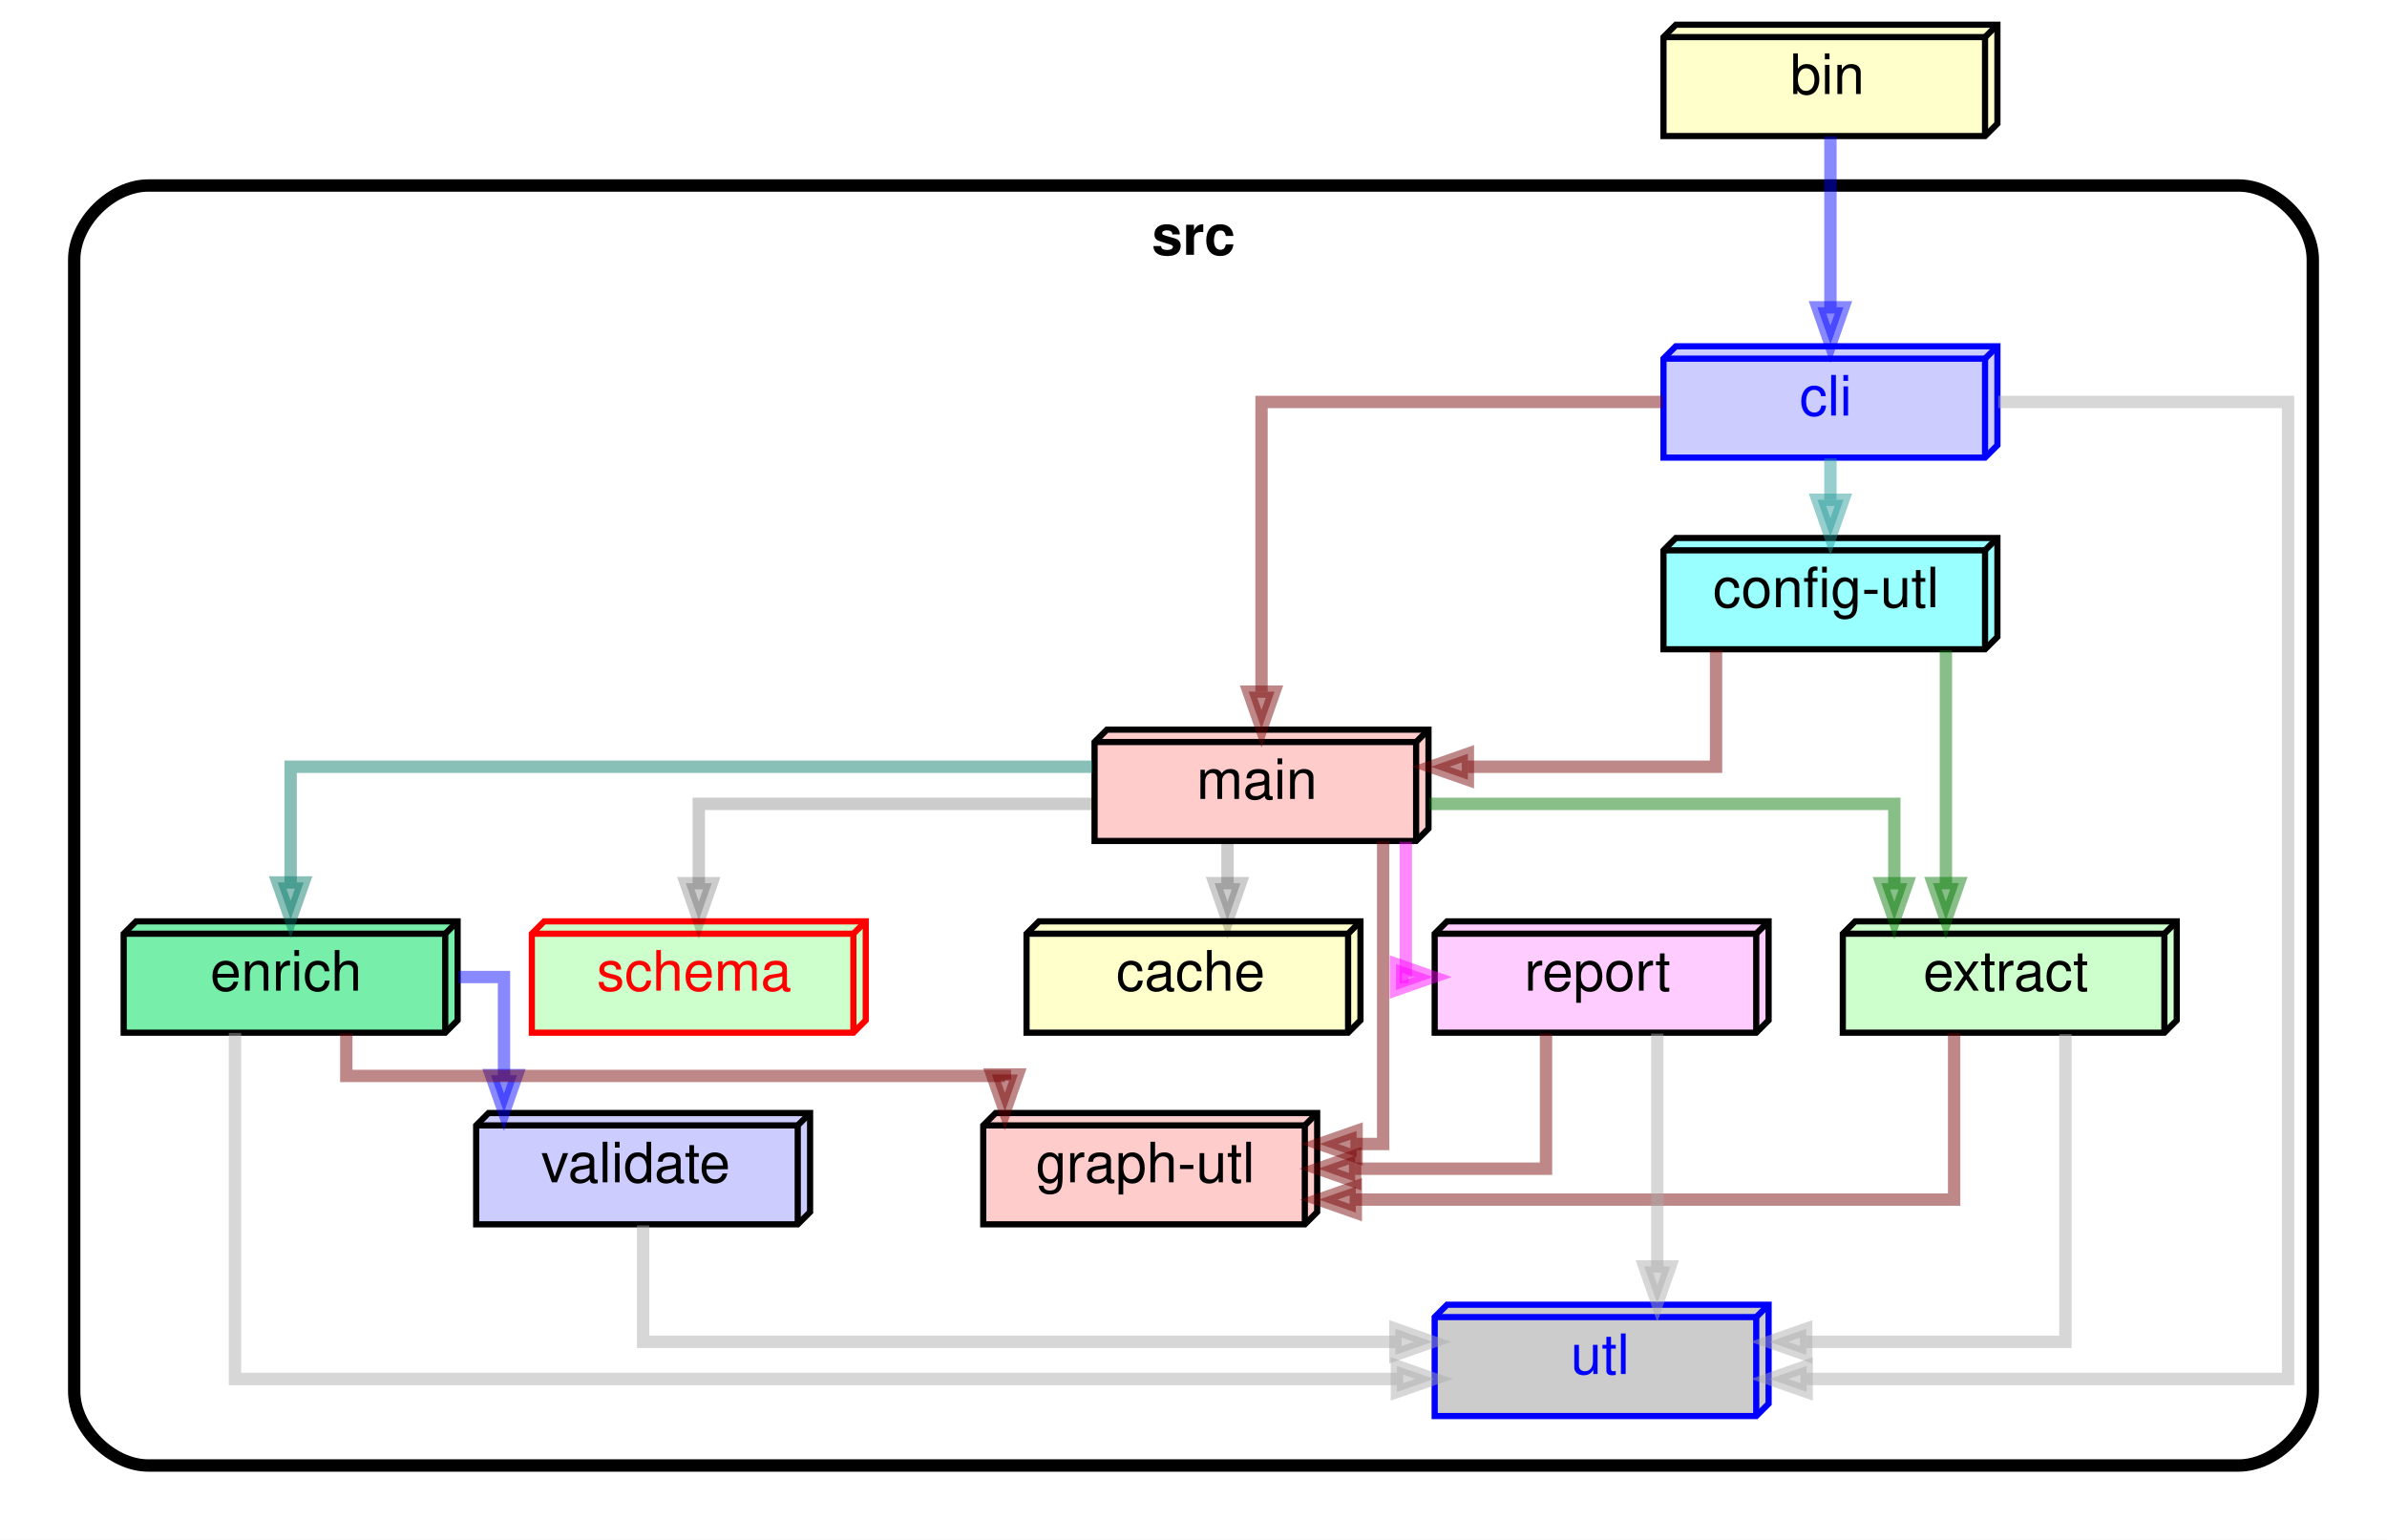
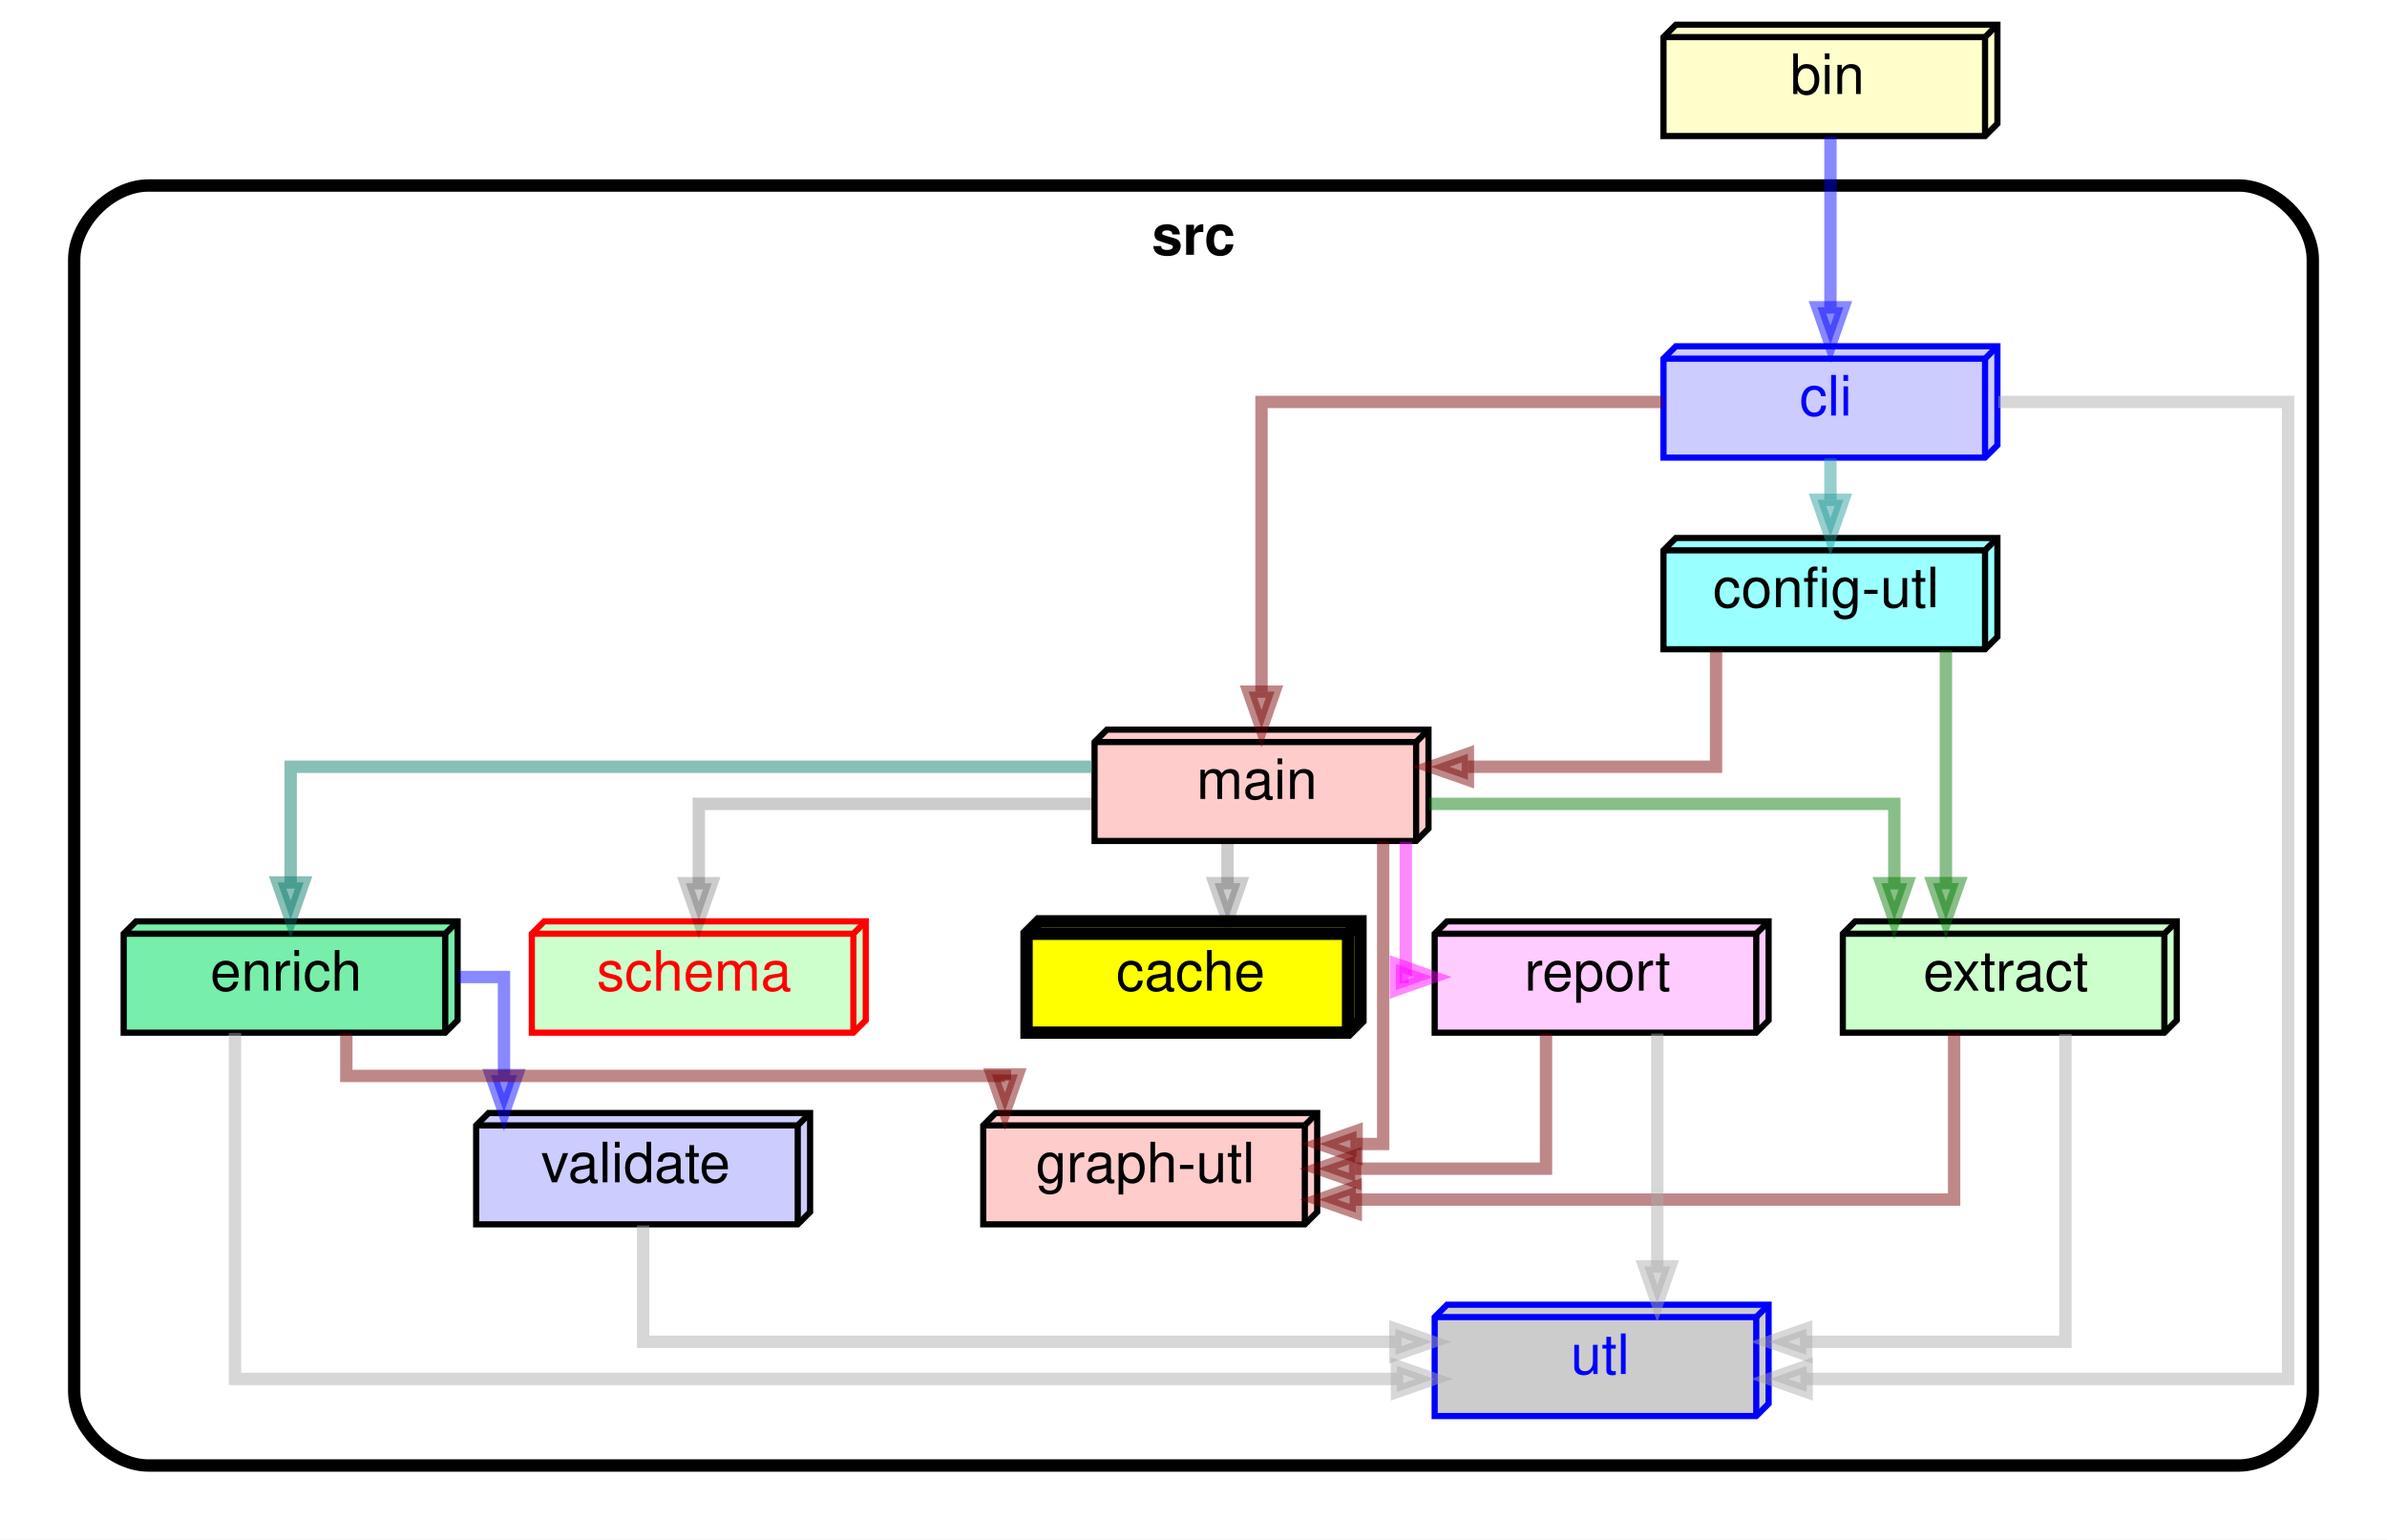
<svg xmlns="http://www.w3.org/2000/svg" xmlns:xlink="http://www.w3.org/1999/xlink" width="386pt" height="249pt" viewBox="0.00 0.00 386.00 249.00">
  <g id="graph0" class="graph" transform="scale(1 1) rotate(0) translate(4 245)">
    <polygon fill="white" stroke="none" points="-4,4 -4,-245 382,-245 382,4 -4,4" />
    <g id="clust1" class="cluster">
      <path fill="#ffffff" stroke="black" stroke-width="2" d="M20,-8C20,-8 358,-8 358,-8 364,-8 370,-14 370,-20 370,-20 370,-203 370,-203 370,-209 364,-215 358,-215 358,-215 20,-215 20,-215 14,-215 8,-209 8,-203 8,-203 8,-20 8,-20 8,-14 14,-8 20,-8" />
      <text text-anchor="middle" x="189" y="-203.8" font-family="Helvetica,sans-Serif" font-weight="bold" font-size="9.00">src</text>
    </g>
    <g id="node1" class="node">
      <g id="a_node1">
        <a xlink:href="https://github.com/sverweij/dependency-cruiser/blob/develop/bin/" xlink:title="bin">
          <polygon fill="#ffffcc" stroke="black" points="319,-241 267,-241 265,-239 265,-223 317,-223 319,-225 319,-241" />
          <polyline fill="none" stroke="black" points="317,-239 265,-239" />
          <polyline fill="none" stroke="black" points="317,-239 317,-223" />
          <polyline fill="none" stroke="black" points="317,-239 319,-241" />
          <text text-anchor="start" x="285.5" y="-229.8" font-family="Helvetica,sans-Serif" font-size="9.00">bin</text>
        </a>
      </g>
    </g>
    <g id="node2" class="node">
      <g id="a_node2">
        <a xlink:href="https://github.com/sverweij/dependency-cruiser/blob/develop/src/cli" xlink:title="not-reachable-from-folder-index">
          <polygon fill="#ccccff" stroke="blue" points="319,-189 267,-189 265,-187 265,-171 317,-171 319,-173 319,-189" />
          <polyline fill="none" stroke="blue" points="317,-187 265,-187" />
          <polyline fill="none" stroke="blue" points="317,-187 317,-171" />
          <polyline fill="none" stroke="blue" points="317,-187 319,-189" />
          <text text-anchor="start" x="287" y="-177.8" font-family="Helvetica,sans-Serif" font-size="9.00" fill="blue">cli</text>
        </a>
      </g>
    </g>
    <g id="edge1" class="edge">
      <path fill="none" stroke="#0000ff" stroke-width="2" stroke-opacity="0.467" d="M292,-222.94C292,-222.94 292,-195.3 292,-195.3" />
      <polygon fill="#0000ff" fill-opacity="0.467" stroke="#0000ff" stroke-width="2" stroke-opacity="0.467" points="294.1,-195.3 292,-189.3 289.9,-195.3 294.1,-195.3" />
    </g>
    <g id="node4" class="node">
      <g id="a_node4">
        <a xlink:href="https://github.com/sverweij/dependency-cruiser/blob/develop/src/config-utl" xlink:title="config-utl">
          <polygon fill="#99ffff" stroke="black" points="319,-158 267,-158 265,-156 265,-140 317,-140 319,-142 319,-158" />
          <polyline fill="none" stroke="black" points="317,-156 265,-156" />
          <polyline fill="none" stroke="black" points="317,-156 317,-140" />
          <polyline fill="none" stroke="black" points="317,-156 319,-158" />
          <text text-anchor="start" x="273" y="-146.8" font-family="Helvetica,sans-Serif" font-size="9.00">config-utl</text>
        </a>
      </g>
    </g>
    <g id="edge2" class="edge">
      <path fill="none" stroke="#229999" stroke-width="2" stroke-opacity="0.467" d="M292,-170.87C292,-170.87 292,-164.18 292,-164.18" />
      <polygon fill="#229999" fill-opacity="0.467" stroke="#229999" stroke-width="2" stroke-opacity="0.467" points="294.1,-164.18 292,-158.18 289.9,-164.18 294.1,-164.18" />
    </g>
    <g id="node5" class="node">
      <g id="a_node5">
        <a xlink:href="https://github.com/sverweij/dependency-cruiser/blob/develop/src/main" xlink:title="main">
          <polygon fill="#ffcccc" stroke="black" points="227,-127 175,-127 173,-125 173,-109 225,-109 227,-111 227,-127" />
          <polyline fill="none" stroke="black" points="225,-125 173,-125" />
          <polyline fill="none" stroke="black" points="225,-125 225,-109" />
          <polyline fill="none" stroke="black" points="225,-125 227,-127" />
          <text text-anchor="start" x="189.5" y="-115.8" font-family="Helvetica,sans-Serif" font-size="9.00">main</text>
        </a>
      </g>
    </g>
    <g id="edge3" class="edge">
      <path fill="none" stroke="#770000" stroke-width="2" stroke-opacity="0.467" d="M264.89,-180C237.76,-180 200,-180 200,-180 200,-180 200,-133.15 200,-133.15" />
      <polygon fill="#770000" fill-opacity="0.467" stroke="#770000" stroke-width="2" stroke-opacity="0.467" points="202.1,-133.15 200,-127.15 197.9,-133.15 202.1,-133.15" />
    </g>
    <g id="node6" class="node">
      <g id="a_node6">
        <a xlink:href="https://github.com/sverweij/dependency-cruiser/blob/develop/src/utl" xlink:title="utl-module-not-shared-enough">
          <polygon fill="#cccccc" stroke="blue" points="282,-34 230,-34 228,-32 228,-16 280,-16 282,-18 282,-34" />
          <polyline fill="none" stroke="blue" points="280,-32 228,-32" />
          <polyline fill="none" stroke="blue" points="280,-32 280,-16" />
          <polyline fill="none" stroke="blue" points="280,-32 282,-34" />
          <text text-anchor="start" x="250" y="-22.8" font-family="Helvetica,sans-Serif" font-size="9.00" fill="blue">utl</text>
        </a>
      </g>
    </g>
    <g id="edge4" class="edge">
      <path fill="none" stroke="#aaaaaa" stroke-width="2" stroke-opacity="0.467" d="M319.13,-180C340.25,-180 366,-180 366,-180 366,-180 366,-22 366,-22 366,-22 288.15,-22 288.15,-22" />
      <polygon fill="#aaaaaa" fill-opacity="0.467" stroke="#aaaaaa" stroke-width="2" stroke-opacity="0.467" points="288.15,-19.9 282.15,-22 288.15,-24.1 288.15,-19.9" />
    </g>
    <g id="node3" class="node">
      <g id="a_node3">
        <a xlink:href="https://github.com/sverweij/dependency-cruiser/blob/develop/src/cache" xlink:title="cache">
-           <polygon fill="#ffffcc" stroke="black" points="216,-96 164,-96 162,-94 162,-78 214,-78 216,-80 216,-96" />
-           <polyline fill="none" stroke="black" points="214,-94 162,-94" />
-           <polyline fill="none" stroke="black" points="214,-94 214,-78" />
-           <polyline fill="none" stroke="black" points="214,-94 216,-96" />
+           <polygon fill="yellow" stroke="black" stroke-width="2" points="216,-96 164,-96 162,-94 162,-78 214,-78 216,-80 216,-96" />
+           <polyline fill="none" stroke="black" stroke-width="2" points="214,-94 162,-94" />
+           <polyline fill="none" stroke="black" stroke-width="2" points="214,-94 214,-78" />
+           <polyline fill="none" stroke="black" stroke-width="2" points="214,-94 216,-96" />
          <text text-anchor="start" x="176.5" y="-84.8" font-family="Helvetica,sans-Serif" font-size="9.00">cache</text>
        </a>
      </g>
    </g>
    <g id="edge6" class="edge">
      <path fill="none" stroke="#770000" stroke-width="2" stroke-opacity="0.467" d="M273.5,-139.83C273.5,-131.67 273.5,-121 273.5,-121 273.5,-121 233.37,-121 233.37,-121" />
      <polygon fill="#770000" fill-opacity="0.467" stroke="#770000" stroke-width="2" stroke-opacity="0.467" points="233.37,-118.9 227.37,-121 233.37,-123.1 233.37,-118.9" />
    </g>
    <g id="node7" class="node">
      <g id="a_node7">
        <a xlink:href="https://github.com/sverweij/dependency-cruiser/blob/develop/src/extract" xlink:title="extract">
          <polygon fill="#ccffcc" stroke="black" points="348,-96 296,-96 294,-94 294,-78 346,-78 348,-80 348,-96" />
          <polyline fill="none" stroke="black" points="346,-94 294,-94" />
          <polyline fill="none" stroke="black" points="346,-94 346,-78" />
          <polyline fill="none" stroke="black" points="346,-94 348,-96" />
          <text text-anchor="start" x="307" y="-84.8" font-family="Helvetica,sans-Serif" font-size="9.00">extract</text>
        </a>
      </g>
    </g>
    <g id="edge5" class="edge">
      <path fill="none" stroke="#007700" stroke-width="2" stroke-opacity="0.467" d="M310.67,-139.85C310.67,-139.85 310.67,-102.19 310.67,-102.19" />
      <polygon fill="#007700" fill-opacity="0.467" stroke="#007700" stroke-width="2" stroke-opacity="0.467" points="312.77,-102.19 310.67,-96.19 308.57,-102.19 312.77,-102.19" />
    </g>
    <g id="edge12" class="edge">
      <path fill="none" stroke="#000000" stroke-width="2" stroke-opacity="0.2" d="M194.5,-108.87C194.5,-108.87 194.5,-102.18 194.5,-102.18" />
      <polygon fill="#000000" fill-opacity="0.2" stroke="#000000" stroke-width="2" stroke-opacity="0.2" points="196.6,-102.18 194.5,-96.18 192.4,-102.18 196.6,-102.18" />
    </g>
    <g id="edge14" class="edge">
      <path fill="none" stroke="#007700" stroke-width="2" stroke-opacity="0.467" d="M227.15,-115C257.47,-115 302.33,-115 302.33,-115 302.33,-115 302.33,-102.17 302.33,-102.17" />
      <polygon fill="#007700" fill-opacity="0.467" stroke="#007700" stroke-width="2" stroke-opacity="0.467" points="304.43,-102.17 302.33,-96.17 300.23,-102.17 304.43,-102.17" />
    </g>
    <g id="node8" class="node">
      <g id="a_node8">
        <a xlink:href="https://github.com/sverweij/dependency-cruiser/blob/develop/src/enrich" xlink:title="enrich">
          <polygon fill="#77eeaa" stroke="black" points="70,-96 18,-96 16,-94 16,-78 68,-78 70,-80 70,-96" />
          <polyline fill="none" stroke="black" points="68,-94 16,-94" />
          <polyline fill="none" stroke="black" points="68,-94 68,-78" />
          <polyline fill="none" stroke="black" points="68,-94 70,-96" />
          <text text-anchor="start" x="30" y="-84.8" font-family="Helvetica,sans-Serif" font-size="9.00">enrich</text>
        </a>
      </g>
    </g>
    <g id="edge13" class="edge">
      <path fill="none" stroke="#007766" stroke-width="2" stroke-opacity="0.467" d="M172.65,-121C127.67,-121 43,-121 43,-121 43,-121 43,-102.29 43,-102.29" />
      <polygon fill="#007766" fill-opacity="0.467" stroke="#007766" stroke-width="2" stroke-opacity="0.467" points="45.1,-102.29 43,-96.29 40.9,-102.29 45.1,-102.29" />
    </g>
    <g id="node10" class="node">
      <g id="a_node10">
        <a xlink:href="https://github.com/sverweij/dependency-cruiser/blob/develop/src/graph-utl" xlink:title="graph-utl">
          <polygon fill="#ffcccc" stroke="black" points="209,-65 157,-65 155,-63 155,-47 207,-47 209,-49 209,-65" />
          <polyline fill="none" stroke="black" points="207,-63 155,-63" />
          <polyline fill="none" stroke="black" points="207,-63 207,-47" />
          <polyline fill="none" stroke="black" points="207,-63 209,-65" />
          <text text-anchor="start" x="163.5" y="-53.8" font-family="Helvetica,sans-Serif" font-size="9.00">graph-utl</text>
        </a>
      </g>
    </g>
    <g id="edge17" class="edge">
      <path fill="none" stroke="#770000" stroke-width="2" stroke-opacity="0.467" d="M219.67,-108.94C219.67,-92.62 219.67,-60 219.67,-60 219.67,-60 215.37,-60 215.37,-60" />
      <polygon fill="#770000" fill-opacity="0.467" stroke="#770000" stroke-width="2" stroke-opacity="0.467" points="215.37,-57.9 209.37,-60 215.37,-62.1 215.37,-57.9" />
    </g>
    <g id="node11" class="node">
      <g id="a_node11">
        <a xlink:href="https://github.com/sverweij/dependency-cruiser/blob/develop/src/schema" xlink:title="not-unreachable-from-cli">
          <polygon fill="#ccffcc" stroke="red" points="136,-96 84,-96 82,-94 82,-78 134,-78 136,-80 136,-96" />
          <polyline fill="none" stroke="red" points="134,-94 82,-94" />
          <polyline fill="none" stroke="red" points="134,-94 134,-78" />
          <polyline fill="none" stroke="red" points="134,-94 136,-96" />
          <text text-anchor="start" x="92.5" y="-84.8" font-family="Helvetica,sans-Serif" font-size="9.00" fill="red">schema</text>
        </a>
      </g>
    </g>
    <g id="edge15" class="edge">
      <path fill="none" stroke="#000000" stroke-width="2" stroke-opacity="0.2" d="M172.7,-115C145.89,-115 109,-115 109,-115 109,-115 109,-102.17 109,-102.17" />
      <polygon fill="#000000" fill-opacity="0.2" stroke="#000000" stroke-width="2" stroke-opacity="0.2" points="111.1,-102.17 109,-96.17 106.9,-102.17 111.1,-102.17" />
    </g>
    <g id="node12" class="node">
      <g id="a_node12">
        <a xlink:href="https://github.com/sverweij/dependency-cruiser/blob/develop/src/report" xlink:title="report">
          <polygon fill="#ffccff" stroke="black" points="282,-96 230,-96 228,-94 228,-78 280,-78 282,-80 282,-96" />
          <polyline fill="none" stroke="black" points="280,-94 228,-94" />
          <polyline fill="none" stroke="black" points="280,-94 280,-78" />
          <polyline fill="none" stroke="black" points="280,-94 282,-96" />
          <text text-anchor="start" x="242.5" y="-84.8" font-family="Helvetica,sans-Serif" font-size="9.00">report</text>
        </a>
      </g>
    </g>
    <g id="edge16" class="edge">
      <path fill="none" stroke="#ff00ff" stroke-width="2" stroke-opacity="0.467" d="M223.33,-108.87C223.33,-99.72 223.33,-87 223.33,-87 223.33,-87 223.77,-87 223.77,-87" />
      <polygon fill="#ff00ff" fill-opacity="0.467" stroke="#ff00ff" stroke-width="2" stroke-opacity="0.467" points="221.74,-89.1 227.74,-87 221.74,-84.9 221.74,-89.1" />
    </g>
    <g id="edge11" class="edge">
      <path fill="none" stroke="#aaaaaa" stroke-width="2" stroke-opacity="0.467" d="M330,-77.78C330,-61.19 330,-28 330,-28 330,-28 288.08,-28 288.08,-28" />
      <polygon fill="#aaaaaa" fill-opacity="0.467" stroke="#aaaaaa" stroke-width="2" stroke-opacity="0.467" points="288.08,-25.9 282.08,-28 288.08,-30.1 288.08,-25.9" />
    </g>
    <g id="edge10" class="edge">
      <path fill="none" stroke="#770000" stroke-width="2" stroke-opacity="0.467" d="M312,-77.92C312,-67.25 312,-51 312,-51 312,-51 215.25,-51 215.25,-51" />
      <polygon fill="#770000" fill-opacity="0.467" stroke="#770000" stroke-width="2" stroke-opacity="0.467" points="215.25,-48.9 209.25,-51 215.25,-53.1 215.25,-48.9" />
    </g>
    <g id="edge9" class="edge">
      <path fill="none" stroke="#aaaaaa" stroke-width="2" stroke-opacity="0.467" d="M34,-77.96C34,-60.1 34,-22 34,-22 34,-22 221.9,-22 221.9,-22" />
      <polygon fill="#aaaaaa" fill-opacity="0.467" stroke="#aaaaaa" stroke-width="2" stroke-opacity="0.467" points="221.9,-24.1 227.9,-22 221.9,-19.9 221.9,-24.1" />
    </g>
    <g id="node9" class="node">
      <g id="a_node9">
        <a xlink:href="https://github.com/sverweij/dependency-cruiser/blob/develop/src/validate" xlink:title="validate">
          <polygon fill="#ccccff" stroke="black" points="127,-65 75,-65 73,-63 73,-47 125,-47 127,-49 127,-65" />
          <polyline fill="none" stroke="black" points="125,-63 73,-63" />
          <polyline fill="none" stroke="black" points="125,-63 125,-47" />
          <polyline fill="none" stroke="black" points="125,-63 127,-65" />
          <text text-anchor="start" x="83.5" y="-53.8" font-family="Helvetica,sans-Serif" font-size="9.00">validate</text>
        </a>
      </g>
    </g>
    <g id="edge7" class="edge">
      <path fill="none" stroke="#0000ff" stroke-width="2" stroke-opacity="0.467" d="M70.18,-87C74.46,-87 77.5,-87 77.5,-87 77.5,-87 77.5,-71.13 77.5,-71.13" />
      <polygon fill="#0000ff" fill-opacity="0.467" stroke="#0000ff" stroke-width="2" stroke-opacity="0.467" points="79.6,-71.13 77.5,-65.13 75.4,-71.13 79.6,-71.13" />
    </g>
    <g id="edge8" class="edge">
      <path fill="none" stroke="#770000" stroke-width="2" stroke-opacity="0.467" d="M52,-77.88C52,-74.29 52,-71 52,-71 52,-71 158.5,-71 158.5,-71 158.5,-71 158.5,-70.42 158.5,-70.42" />
      <polygon fill="#770000" fill-opacity="0.467" stroke="#770000" stroke-width="2" stroke-opacity="0.467" points="160.6,-71.24 158.5,-65.24 156.4,-71.24 160.6,-71.24" />
    </g>
    <g id="edge20" class="edge">
      <path fill="none" stroke="#aaaaaa" stroke-width="2" stroke-opacity="0.467" d="M100,-46.83C100,-38.67 100,-28 100,-28 100,-28 221.65,-28 221.65,-28" />
      <polygon fill="#aaaaaa" fill-opacity="0.467" stroke="#aaaaaa" stroke-width="2" stroke-opacity="0.467" points="221.65,-30.1 227.65,-28 221.65,-25.9 221.65,-30.1" />
    </g>
    <g id="edge19" class="edge">
      <path fill="none" stroke="#aaaaaa" stroke-width="2" stroke-opacity="0.467" d="M264,-77.85C264,-77.85 264,-40.19 264,-40.19" />
      <polygon fill="#aaaaaa" fill-opacity="0.467" stroke="#aaaaaa" stroke-width="2" stroke-opacity="0.467" points="266.1,-40.19 264,-34.19 261.9,-40.19 266.1,-40.19" />
    </g>
    <g id="edge18" class="edge">
      <path fill="none" stroke="#770000" stroke-width="2" stroke-opacity="0.467" d="M246,-77.87C246,-68.72 246,-56 246,-56 246,-56 215.14,-56 215.14,-56" />
      <polygon fill="#770000" fill-opacity="0.467" stroke="#770000" stroke-width="2" stroke-opacity="0.467" points="215.14,-53.9 209.14,-56 215.14,-58.1 215.14,-53.9" />
    </g>
  </g>
</svg>
